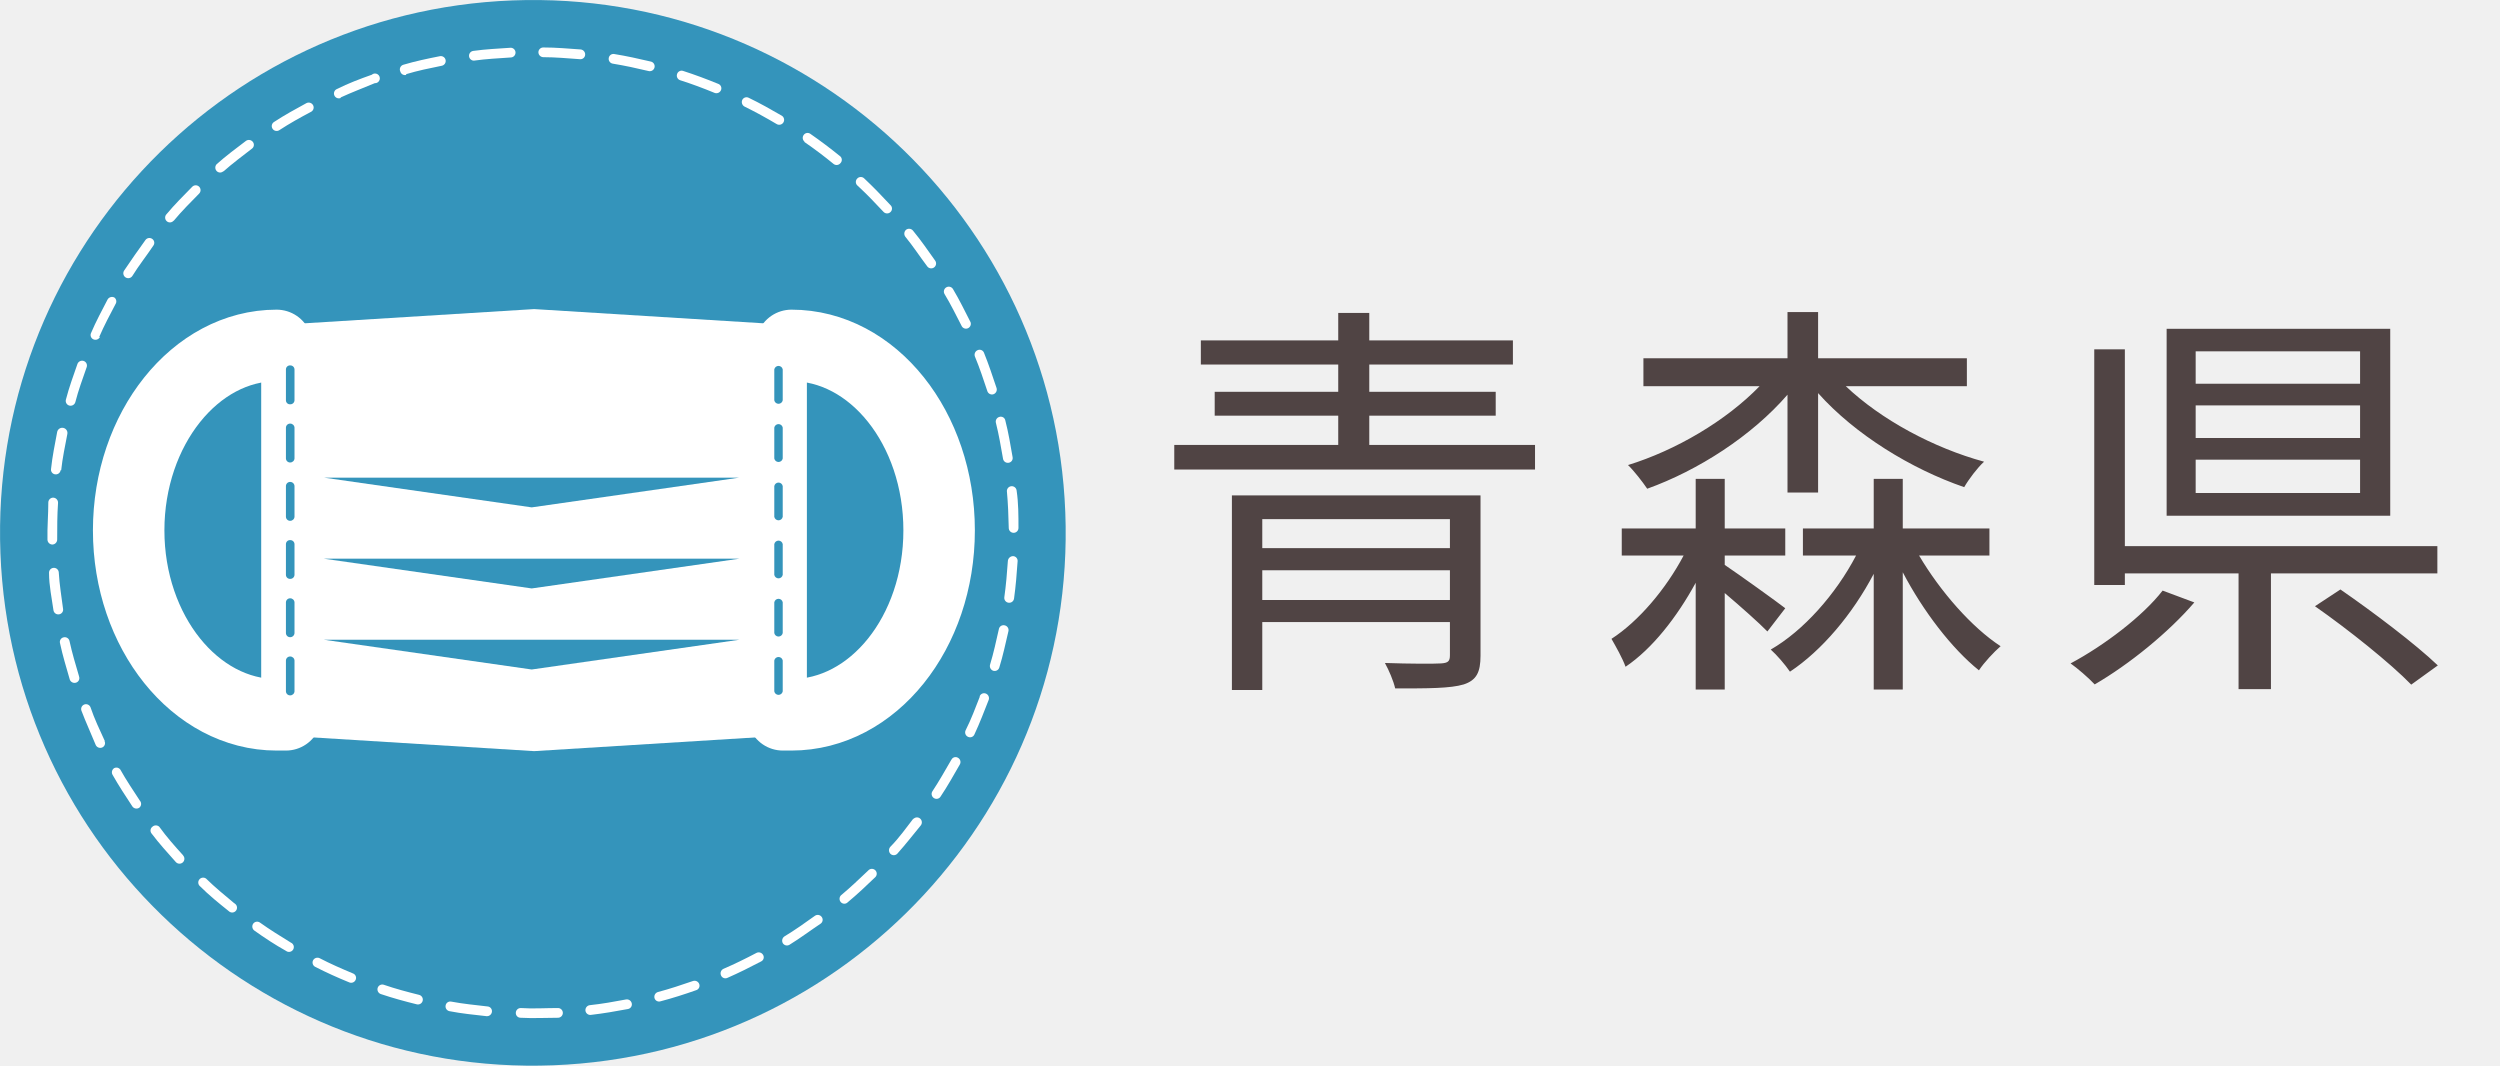
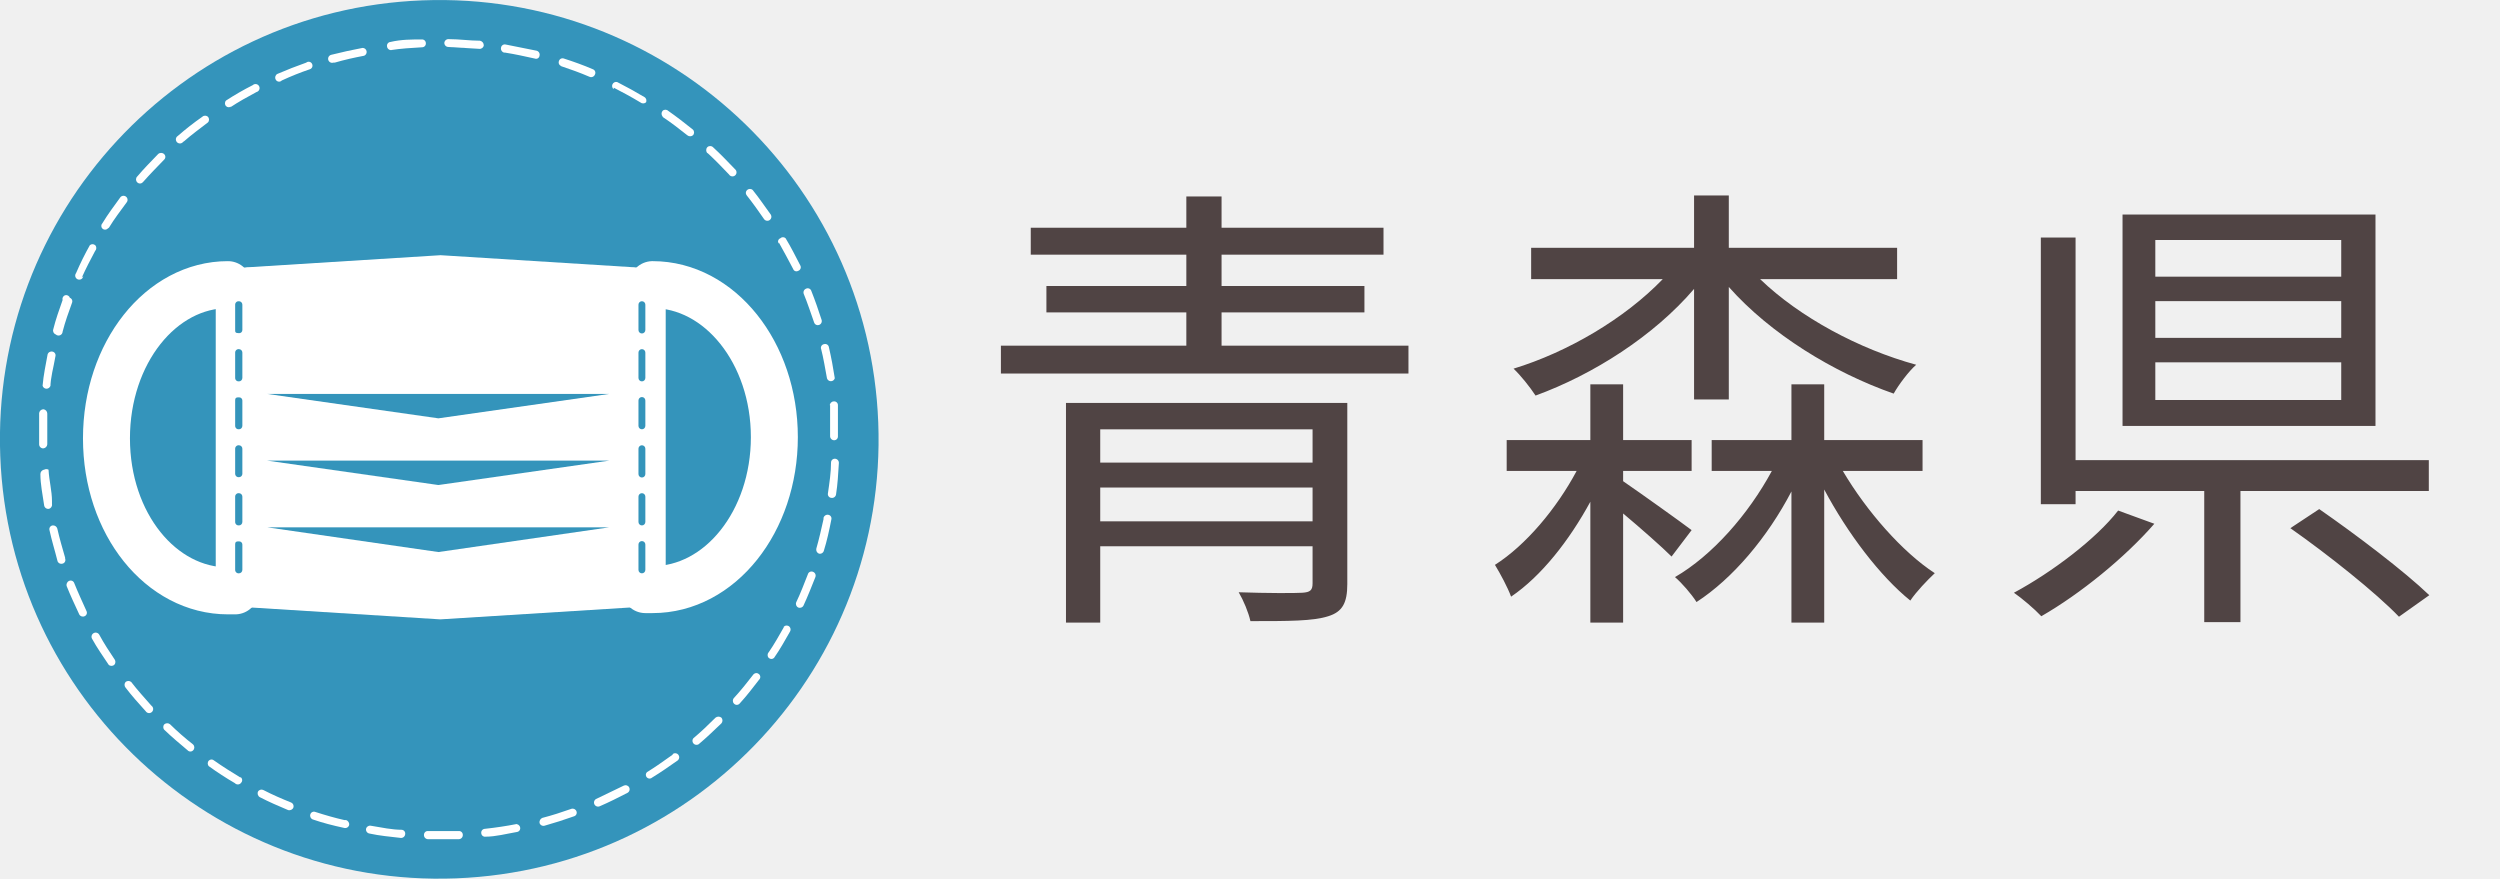
- <svg xmlns="http://www.w3.org/2000/svg" viewBox="0 0 174.87 74.55">
+ <svg xmlns="http://www.w3.org/2000/svg" viewBox="0 0 79.84 28.06">
  <defs>
-     <style>.cls-1{fill:#3494bb;}.cls-2{fill:#fff;}.cls-3{fill:none;stroke:#fff;stroke-linecap:round;stroke-linejoin:round;stroke-width:5px;}.cls-4{font-size:28.61px;fill:#504444;font-family:KozGoPr6N-Medium-83pv-RKSJ-H, Kozuka Gothic Pr6N;letter-spacing:0.1em;}</style>
+     <style>.cls-1{fill:#3494bb;}.cls-2{fill:#fff;}.cls-3{fill:none;stroke:#fff;stroke-linecap:round;stroke-linejoin:round;stroke-width:1.5px;}.cls-4{font-size:14.77px;fill:#504444;font-family:KozGoPr6N-Medium-83pv-RKSJ-H, Kozuka Gothic Pr6N;letter-spacing:0.1em;}</style>
  </defs>
  <g id="レイヤー_2" data-name="レイヤー 2">
    <g id="レイヤー_1-2" data-name="レイヤー 1">
-       <circle class="cls-1" cx="37.27" cy="37.27" r="37.27" transform="translate(-1.4 1.46) rotate(-2.2)" />
-       <path class="cls-2" d="M70.84,39.24c-.06.87-.13,1.73-.25,2.59" />
-       <path class="cls-2" d="M70.5,39.22c-.06.86-.13,1.71-.25,2.56a.34.34,0,0,0,.3.38.34.34,0,0,0,.38-.29c.12-.86.19-1.73.25-2.61a.33.33,0,0,0-.32-.36.37.37,0,0,0-.36.32" />
-       <path class="cls-2" d="M70.21,44.11c-.2.85-.38,1.69-.64,2.52" />
-       <path class="cls-2" d="M69.87,44c-.19.84-.37,1.68-.62,2.5a.35.35,0,0,0,.23.42.34.34,0,0,0,.42-.23c.26-.84.44-1.7.64-2.55a.34.34,0,0,0-.27-.4.33.33,0,0,0-.4.26" />
-       <path class="cls-2" d="M68.86,48.83c-.32.81-.62,1.62-1,2.4" />
-       <path class="cls-2" d="M68.54,48.72c-.31.79-.61,1.6-1,2.37a.34.34,0,0,0,.17.45.33.33,0,0,0,.45-.17c.37-.79.68-1.61,1-2.42a.35.35,0,0,0-.21-.44.33.33,0,0,0-.43.21" />
-       <path class="cls-2" d="M66.84,53.31c-.43.75-.85,1.51-1.34,2.23" />
-       <path class="cls-2" d="M66.54,53.15c-.43.74-.85,1.49-1.32,2.2a.34.34,0,0,0,.1.47.33.33,0,0,0,.47-.1c.49-.73.91-1.49,1.35-2.25A.34.34,0,0,0,67,53a.32.32,0,0,0-.45.14" />
-       <path class="cls-2" d="M64.18,57.44c-.53.68-1.06,1.37-1.64,2" />
-       <path class="cls-2" d="M63.91,57.23c-.53.68-1,1.36-1.63,2a.36.36,0,0,0,0,.49.34.34,0,0,0,.48,0c.58-.65,1.12-1.34,1.66-2a.35.35,0,0,0-.08-.48.34.34,0,0,0-.47.07" />
-       <path class="cls-2" d="M61,61.14c-.63.6-1.25,1.2-1.92,1.75" />
-       <path class="cls-2" d="M60.72,60.9c-.62.59-1.24,1.18-1.9,1.73a.35.35,0,0,0,0,.48.33.33,0,0,0,.48,0c.67-.56,1.31-1.16,1.94-1.77a.34.34,0,0,0-.48-.48" />
-       <path class="cls-2" d="M57.23,64.33c-.7.51-1.41,1-2.15,1.46" />
-       <path class="cls-2" d="M57,64.06c-.7.5-1.4,1-2.13,1.44a.36.36,0,0,0-.11.48.34.34,0,0,0,.47.1c.75-.46,1.46-1,2.17-1.47a.33.33,0,0,0,.07-.48.34.34,0,0,0-.47-.07" />
-       <path class="cls-2" d="M53.08,67c-.77.41-1.55.79-2.34,1.13" />
-       <path class="cls-2" d="M52.92,66.65c-.76.4-1.53.78-2.32,1.12a.35.35,0,0,0-.17.45.33.33,0,0,0,.45.18c.8-.35,1.58-.74,2.36-1.15a.32.32,0,0,0,.14-.45.35.35,0,0,0-.46-.15" />
-       <path class="cls-2" d="M48.59,68.94c-.82.29-1.64.55-2.48.78" />
-       <path class="cls-2" d="M48.47,68.62c-.81.28-1.62.55-2.45.77a.35.35,0,0,0-.24.42.33.33,0,0,0,.42.23c.84-.22,1.68-.49,2.5-.78a.33.33,0,0,0,.21-.43.35.35,0,0,0-.44-.21" />
-       <path class="cls-2" d="M43.86,70.25c-.86.16-1.71.31-2.57.4" />
-       <path class="cls-2" d="M43.79,69.91c-.84.16-1.69.31-2.54.4a.35.35,0,0,0-.3.38.34.34,0,0,0,.38.3c.87-.1,1.73-.25,2.59-.41a.33.33,0,0,0,.27-.4.35.35,0,0,0-.4-.27" />
-       <path class="cls-2" d="M39,70.85c-.86,0-1.73.06-2.59,0" />
-       <path class="cls-2" d="M39,70.51c-.86,0-1.72.06-2.58,0a.34.34,0,0,0-.34.34.33.33,0,0,0,.33.34c.87.05,1.75,0,2.62,0a.34.34,0,0,0,0-.68" />
-       <path class="cls-2" d="M34.07,70.74c-.86-.1-1.72-.18-2.57-.35" />
-       <path class="cls-2" d="M34.11,70.4c-.85-.1-1.71-.18-2.55-.34a.33.33,0,0,0-.39.27.34.34,0,0,0,.27.4c.86.17,1.73.25,2.6.35a.35.35,0,0,0,.37-.31.33.33,0,0,0-.3-.37" />
-       <path class="cls-2" d="M29.23,69.92c-.84-.21-1.67-.43-2.49-.72" />
-       <path class="cls-2" d="M29.32,69.59c-.84-.21-1.67-.43-2.48-.71a.34.34,0,0,0-.42.21.35.35,0,0,0,.21.44c.83.28,1.67.51,2.52.72a.34.34,0,0,0,.17-.66" />
-       <path class="cls-2" d="M24.57,68.4c-.8-.33-1.6-.68-2.37-1.07" />
-       <path class="cls-2" d="M24.69,68.09c-.79-.33-1.57-.67-2.34-1.07a.35.35,0,0,0-.45.15.34.34,0,0,0,.15.46c.78.4,1.58.76,2.39,1.09a.34.34,0,0,0,.44-.19.33.33,0,0,0-.19-.44" />
-       <path class="cls-2" d="M20.17,66.22c-.74-.45-1.48-.9-2.18-1.41" />
-       <path class="cls-2" d="M20.34,65.93c-.73-.45-1.46-.9-2.16-1.4a.34.34,0,0,0-.47.08.35.35,0,0,0,.08.48c.71.51,1.46,1,2.21,1.42a.34.34,0,1,0,.34-.58" />
-       <path class="cls-2" d="M16.14,63.42c-.67-.56-1.34-1.11-2-1.72" />
-       <path class="cls-2" d="M16.35,63.15c-.66-.55-1.32-1.09-1.93-1.69A.34.34,0,1,0,14,62c.62.62,1.3,1.17,2,1.73a.34.34,0,0,0,.48,0,.34.34,0,0,0,0-.48" />
-       <path class="cls-2" d="M12.55,60.06c-.57-.64-1.15-1.29-1.68-2" />
-       <path class="cls-2" d="M12.81,59.83c-.58-.64-1.15-1.28-1.67-2a.35.35,0,0,0-.48,0,.33.33,0,0,0-.06.47c.53.7,1.12,1.35,1.7,2a.34.34,0,0,0,.51-.46" />
-       <path class="cls-2" d="M9.5,56.22c-.48-.72-1-1.44-1.38-2.2" />
-       <path class="cls-2" d="M9.78,56c-.47-.72-.95-1.43-1.37-2.18A.34.34,0,0,0,8,53.72a.35.35,0,0,0-.13.47c.43.76.91,1.49,1.39,2.22a.35.35,0,0,0,.48.09A.34.34,0,0,0,9.78,56" />
-       <path class="cls-2" d="M7,52c-.37-.79-.74-1.57-1-2.38" />
-       <path class="cls-2" d="M7.33,51.83c-.36-.78-.73-1.56-1-2.36a.34.34,0,0,0-.44-.19.34.34,0,0,0-.19.44c.31.82.68,1.61,1,2.4a.35.35,0,0,0,.46.16.33.33,0,0,0,.15-.45" />
-       <path class="cls-2" d="M5.21,47.42c-.25-.83-.5-1.66-.68-2.51" />
-       <path class="cls-2" d="M5.53,47.31c-.24-.82-.49-1.64-.67-2.48a.34.34,0,0,0-.41-.25A.33.33,0,0,0,4.2,45c.18.85.44,1.69.68,2.53a.35.35,0,0,0,.44.22.33.33,0,0,0,.21-.43" />
-       <path class="cls-2" d="M4.08,42.64c-.12-.86-.26-1.72-.31-2.58" />
-       <path class="cls-2" d="M4.41,42.58c-.11-.84-.25-1.69-.3-2.55a.34.34,0,1,0-.68.06c0,.87.19,1.74.31,2.6a.34.34,0,0,0,.4.28.33.33,0,0,0,.27-.39" />
-       <path class="cls-2" d="M3.66,37.75c0-.87,0-1.74.06-2.6" />
-       <path class="cls-2" d="M4,37.74c0-.85,0-1.71.06-2.57a.35.35,0,0,0-.32-.36.34.34,0,0,0-.36.32c0,.87-.08,1.75-.06,2.62a.35.35,0,0,0,.35.34A.35.35,0,0,0,4,37.74" />
-       <path class="cls-2" d="M3.94,32.85c.1-.87.27-1.71.44-2.56" />
-       <path class="cls-2" d="M4.28,32.89c.09-.85.27-1.69.43-2.53A.34.34,0,0,0,4,30.21c-.16.86-.34,1.72-.43,2.59a.33.33,0,0,0,.29.38.34.34,0,0,0,.38-.29" />
-       <path class="cls-2" d="M4.94,28c.22-.84.52-1.65.8-2.47" />
-       <path class="cls-2" d="M5.27,28.13c.21-.83.51-1.63.79-2.44a.34.34,0,0,0-.2-.44.35.35,0,0,0-.44.2c-.29.83-.59,1.65-.81,2.5a.34.34,0,0,0,.24.42.35.35,0,0,0,.42-.24" />
-       <path class="cls-2" d="M6.63,23.43c.34-.8.75-1.56,1.15-2.33" />
-       <path class="cls-2" d="M6.94,23.57c.34-.79.74-1.54,1.14-2.3A.34.34,0,0,0,8,20.81a.36.36,0,0,0-.47.13c-.4.77-.82,1.55-1.16,2.35a.33.33,0,0,0,.17.45.35.35,0,0,0,.45-.17" />
-       <path class="cls-2" d="M9,19.12c.46-.74,1-1.44,1.48-2.14" />
-       <path class="cls-2" d="M9.26,19.3c.45-.73,1-1.42,1.46-2.11a.33.33,0,0,0-.06-.47.34.34,0,0,0-.48.06c-.51.7-1,1.41-1.5,2.15a.34.34,0,0,0,.58.37" />
-       <path class="cls-2" d="M11.92,15.19c.55-.66,1.17-1.28,1.77-1.89" />
-       <path class="cls-2" d="M12.17,15.42c.55-.66,1.16-1.27,1.76-1.88a.34.34,0,0,0,0-.48.34.34,0,0,0-.48,0c-.62.63-1.24,1.25-1.8,1.92a.34.34,0,0,0,0,.48.33.33,0,0,0,.47,0" />
-       <path class="cls-2" d="M15.4,11.73c.65-.57,1.34-1.09,2-1.61" />
-       <path class="cls-2" d="M15.62,12c.64-.57,1.33-1.08,2-1.6a.33.33,0,0,0,.07-.47.35.35,0,0,0-.48-.08c-.7.53-1.4,1.05-2.05,1.63a.35.35,0,0,0,0,.49.33.33,0,0,0,.47,0" />
-       <path class="cls-2" d="M19.35,8.82c.73-.47,1.49-.9,2.25-1.3" />
-       <path class="cls-2" d="M19.53,9.11c.72-.47,1.47-.89,2.23-1.29a.34.34,0,0,0,.14-.46.35.35,0,0,0-.46-.15c-.77.42-1.54.84-2.27,1.32a.34.34,0,0,0,.36.58" />
-       <path class="cls-2" d="M23.68,6.51c.79-.36,1.6-.67,2.42-1" />
-       <path class="cls-2" d="M23.82,6.82c.78-.36,1.58-.66,2.39-1A.34.34,0,1,0,26,5.23c-.82.29-1.64.6-2.44,1a.34.34,0,0,0,.28.62" />
-       <path class="cls-2" d="M28.31,4.86c.83-.25,1.68-.43,2.52-.6" />
-       <path class="cls-2" d="M28.4,5.19c.82-.25,1.66-.42,2.5-.59a.34.34,0,1,0-.13-.67c-.86.17-1.72.35-2.56.6A.34.34,0,0,0,28,5a.34.34,0,0,0,.42.24" />
-       <path class="cls-2" d="M33.12,3.9c.86-.12,1.72-.16,2.59-.22" />
-       <path class="cls-2" d="M33.16,4.24c.85-.12,1.71-.16,2.56-.22a.34.34,0,1,0,0-.68c-.87.06-1.75.1-2.61.22a.34.34,0,1,0,.08.68" />
-       <path class="cls-2" d="M38,3.66c.87,0,1.73.08,2.6.14" />
-       <path class="cls-2" d="M38,4c.85,0,1.71.08,2.56.14a.33.33,0,0,0,.37-.3.35.35,0,0,0-.3-.38c-.87-.06-1.74-.14-2.62-.14a.34.34,0,0,0-.35.33A.35.35,0,0,0,38,4" />
-       <path class="cls-2" d="M42.91,4.12c.86.13,1.7.32,2.54.52" />
-       <path class="cls-2" d="M42.85,4.45c.85.14,1.69.32,2.52.52a.34.34,0,0,0,.41-.24.34.34,0,0,0-.24-.42c-.85-.2-1.71-.39-2.57-.53a.33.33,0,0,0-.39.28.34.34,0,0,0,.27.39" />
-       <path class="cls-2" d="M47.68,5.29c.82.26,1.63.56,2.44.89" />
-       <path class="cls-2" d="M47.57,5.61c.82.26,1.62.56,2.42.89a.35.35,0,0,0,.44-.19.33.33,0,0,0-.18-.44c-.81-.33-1.63-.64-2.47-.91a.33.33,0,0,0-.42.22.34.34,0,0,0,.21.43" />
-       <path class="cls-2" d="M52.22,7.14c.78.38,1.54.8,2.28,1.25" />
-       <path class="cls-2" d="M52.07,7.45c.77.38,1.52.79,2.26,1.23a.34.34,0,0,0,.35-.59c-.76-.44-1.52-.87-2.31-1.25a.33.33,0,0,0-.45.15.36.36,0,0,0,.15.46" />
-       <path class="cls-2" d="M56.45,9.64c.71.49,1.4,1,2.07,1.56" />
-       <path class="cls-2" d="M56.25,9.92c.71.49,1.39,1,2.06,1.55a.34.34,0,0,0,.47-.05.33.33,0,0,0,0-.48c-.68-.55-1.38-1.08-2.1-1.58a.33.33,0,0,0-.47.09.34.34,0,0,0,.08.47" />
-       <path class="cls-2" d="M60.26,12.73c.64.59,1.24,1.22,1.83,1.85" />
-       <path class="cls-2" d="M60,13c.63.58,1.22,1.2,1.81,1.83a.34.34,0,0,0,.48,0,.33.33,0,0,0,0-.48c-.6-.64-1.2-1.27-1.84-1.87a.34.34,0,0,0-.48,0A.34.34,0,0,0,60,13" />
-       <path class="cls-2" d="M63.59,16.34c.55.67,1,1.38,1.55,2.09" />
-       <path class="cls-2" d="M63.32,16.55c.55.67,1,1.37,1.53,2.07a.34.34,0,0,0,.57-.38c-.51-.72-1-1.43-1.56-2.11a.35.35,0,0,0-.48-.06.36.36,0,0,0-.06.48" />
-       <path class="cls-2" d="M66.36,20.39c.45.75.83,1.52,1.23,2.29" />
-       <path class="cls-2" d="M66.07,20.57c.44.73.82,1.5,1.21,2.26a.34.34,0,0,0,.61-.29c-.4-.78-.78-1.57-1.23-2.32a.34.34,0,1,0-.59.35" />
-       <path class="cls-2" d="M68.51,24.81c.33.8.6,1.62.88,2.44" />
-       <path class="cls-2" d="M68.19,24.93c.33.79.6,1.61.87,2.42a.34.34,0,0,0,.42.23.35.35,0,0,0,.23-.43c-.28-.83-.55-1.66-.88-2.47a.33.33,0,0,0-.44-.19.35.35,0,0,0-.2.44" />
-       <path class="cls-2" d="M70,29.49c.21.84.36,1.69.51,2.54" />
-       <path class="cls-2" d="M69.66,29.57c.21.83.35,1.67.5,2.52a.34.34,0,0,0,.39.28.33.33,0,0,0,.28-.39c-.15-.86-.29-1.72-.51-2.57a.32.32,0,0,0-.41-.25.34.34,0,0,0-.25.41" />
-       <path class="cls-2" d="M70.77,34.33c.08.87.11,1.73.13,2.6" />
-       <path class="cls-2" d="M70.43,34.36c.08.86.11,1.71.13,2.57a.34.34,0,1,0,.68,0c0-.87,0-1.74-.13-2.62a.34.34,0,0,0-.37-.3.34.34,0,0,0-.31.36" />
-       <path class="cls-3" d="M55.36,24.16c5.71,0,10.33,5.79,10.33,12.94S61.07,50,55.36,50l-.6,0" />
-       <path class="cls-3" d="M19.35,24.16C13.65,24.16,9,30,9,37.1S13.65,50,19.35,50L20,50" />
-       <path class="cls-2" d="M56.44,48.57a3,3,0,0,1-.86,2.1,2.91,2.91,0,0,1-2.09.87l-16.13,1-16.14-1a3,3,0,0,1-2.95-3V25.62a3,3,0,0,1,2.95-3l16.14-1,16.13,1a2.91,2.91,0,0,1,2.09.87,3,3,0,0,1,.86,2.09v23Z" />
-       <line class="cls-1" x1="20.26" y1="24.2" x2="20.26" y2="50" />
-       <line class="cls-1" x1="20.26" y1="25.84" x2="20.26" y2="27.99" />
-       <path class="cls-1" d="M20,25.84V28a.28.28,0,0,0,.3.28.29.29,0,0,0,.3-.28V25.84a.29.29,0,0,0-.3-.28.28.28,0,0,0-.3.28" />
-       <line class="cls-1" x1="20.26" y1="29.91" x2="20.26" y2="32.07" />
-       <path class="cls-1" d="M20,29.91v2.16a.29.29,0,0,0,.3.28.3.3,0,0,0,.3-.28V29.91a.3.3,0,0,0-.3-.28.29.29,0,0,0-.3.28" />
-       <line class="cls-1" x1="20.26" y1="33.99" x2="20.26" y2="36.14" />
-       <path class="cls-1" d="M20,34v2.15a.29.29,0,0,0,.3.28.3.3,0,0,0,.3-.28V34a.3.3,0,0,0-.3-.29A.29.29,0,0,0,20,34" />
-       <line class="cls-1" x1="20.26" y1="38.06" x2="20.26" y2="40.21" />
-       <path class="cls-1" d="M20,38.06v2.15a.28.28,0,0,0,.3.28.29.29,0,0,0,.3-.28V38.06a.29.29,0,0,0-.3-.28.28.28,0,0,0-.3.28" />
-       <line class="cls-1" x1="20.26" y1="42.13" x2="20.26" y2="44.28" />
-       <path class="cls-1" d="M20,42.13v2.15a.29.29,0,0,0,.3.29.3.3,0,0,0,.3-.29V42.13a.3.3,0,0,0-.3-.28.29.29,0,0,0-.3.28" />
-       <line class="cls-1" x1="20.26" y1="46.2" x2="20.26" y2="48.36" />
-       <path class="cls-1" d="M20,46.2v2.16a.29.29,0,0,0,.3.28.3.3,0,0,0,.3-.28V46.2a.3.3,0,0,0-.3-.28.29.29,0,0,0-.3.28" />
-       <line class="cls-1" x1="54.46" y1="24.2" x2="54.46" y2="50" />
-       <line class="cls-1" x1="54.46" y1="25.84" x2="54.46" y2="27.99" />
-       <path class="cls-1" d="M54.16,25.84V28a.3.3,0,0,0,.59,0V25.84a.3.3,0,0,0-.59,0" />
-       <line class="cls-1" x1="54.46" y1="29.91" x2="54.46" y2="32.07" />
-       <path class="cls-1" d="M54.16,29.91v2.16a.3.3,0,0,0,.59,0V29.91a.3.3,0,0,0-.59,0" />
-       <line class="cls-1" x1="54.46" y1="33.99" x2="54.46" y2="36.14" />
-       <path class="cls-1" d="M54.16,34v2.15a.3.3,0,0,0,.59,0V34a.3.3,0,0,0-.59,0" />
-       <line class="cls-1" x1="54.46" y1="38.06" x2="54.46" y2="40.21" />
-       <path class="cls-1" d="M54.16,38.06v2.15a.3.3,0,0,0,.59,0V38.06a.3.3,0,0,0-.59,0" />
-       <line class="cls-1" x1="54.46" y1="42.13" x2="54.46" y2="44.28" />
-       <path class="cls-1" d="M54.16,42.13v2.15a.3.3,0,0,0,.59,0V42.13a.3.3,0,0,0-.59,0" />
-       <line class="cls-1" x1="54.46" y1="46.2" x2="54.46" y2="48.36" />
-       <path class="cls-1" d="M54.16,46.2v2.16a.3.3,0,0,0,.59,0V46.2a.3.3,0,0,0-.59,0" />
-       <polygon class="cls-1" points="51.71 33.41 37.19 35.49 22.66 33.41 51.71 33.41" />
-       <polygon class="cls-1" points="51.71 39.08 37.19 41.16 22.66 39.08 51.71 39.08" />
-       <polygon class="cls-1" points="51.71 44.75 37.19 46.83 22.66 44.75 51.71 44.75" />
-       <text class="cls-4" transform="translate(80.45 45.92)">青森県</text>
+       <circle class="cls-1" cx="14.03" cy="14.03" r="14.03" transform="translate(-0.53 0.55) rotate(-2.2)" />
+       <path class="cls-2" d="M26.67,14.77c0,.33-.05.65-.1,1" />
+       <path class="cls-2" d="M26.54,14.76c0,.33-.05.65-.1,1a.12.12,0,0,0,.11.14.13.13,0,0,0,.15-.11c.05-.32.07-.65.09-1a.13.13,0,0,0-.12-.14.12.12,0,0,0-.13.12" />
+       <path class="cls-2" d="M26.43,16.6c-.08.32-.15.64-.24.95" />
+       <path class="cls-2" d="M26.3,16.58c-.07.31-.14.63-.23.94a.14.14,0,0,0,.08.16.13.13,0,0,0,.16-.09c.1-.32.17-.64.24-1a.12.12,0,0,0-.1-.15.13.13,0,0,0-.15.1" />
+       <path class="cls-2" d="M25.92,18.38c-.12.3-.23.61-.37.9" />
+       <path class="cls-2" d="M25.8,18.34c-.12.3-.23.6-.37.89a.13.13,0,0,0,.06.17.13.13,0,0,0,.17-.06c.14-.3.26-.61.38-.91a.13.13,0,0,0-.08-.17.12.12,0,0,0-.16.08" />
+       <path class="cls-2" d="M25.16,20.07c-.16.28-.32.56-.5.83" />
+       <path class="cls-2" d="M25.05,20c-.16.28-.32.57-.5.83a.13.13,0,0,0,0,.18.12.12,0,0,0,.17,0c.19-.27.35-.56.51-.84a.13.13,0,0,0-.05-.18.13.13,0,0,0-.17.05" />
+       <path class="cls-2" d="M24.16,21.62c-.2.26-.4.52-.62.76" />
+       <path class="cls-2" d="M24.06,21.54c-.2.26-.4.51-.62.75a.13.13,0,0,0,0,.18.12.12,0,0,0,.18,0c.22-.24.42-.5.62-.76a.12.12,0,0,0,0-.18.12.12,0,0,0-.17,0" />
+       <path class="cls-2" d="M23,23c-.24.23-.48.45-.73.66" />
+       <path class="cls-2" d="M22.85,22.92c-.23.23-.46.45-.71.66a.13.13,0,0,0,.17.19c.25-.21.49-.44.73-.67a.14.14,0,0,0,0-.18.15.15,0,0,0-.19,0" />
+       <path class="cls-2" d="M21.54,24.22c-.26.19-.53.37-.81.55" />
+       <path class="cls-2" d="M21.47,24.11c-.27.19-.53.38-.81.55a.12.12,0,0,0,0,.17.12.12,0,0,0,.17,0c.28-.17.55-.36.82-.55a.13.13,0,0,0-.15-.21" />
+       <path class="cls-2" d="M20,25.2c-.29.15-.58.3-.88.43" />
+       <path class="cls-2" d="M19.92,25.09l-.87.42a.13.13,0,0,0,.1.24c.3-.13.6-.28.89-.43a.13.13,0,0,0,.05-.18.13.13,0,0,0-.17-.05" />
+       <path class="cls-2" d="M18.29,26c-.31.11-.62.21-.93.29" />
+       <path class="cls-2" d="M18.25,25.83c-.31.11-.62.21-.93.29a.15.15,0,0,0-.09.16.13.13,0,0,0,.16.09c.32-.09.63-.19.94-.3a.12.12,0,0,0,.08-.16.13.13,0,0,0-.16-.08" />
+       <path class="cls-2" d="M16.51,26.44c-.32.06-.64.12-1,.15" />
+       <path class="cls-2" d="M16.48,26.32c-.31.06-.63.11-1,.15a.12.12,0,0,0-.11.14.12.12,0,0,0,.14.11c.32,0,.65-.09,1-.15a.12.12,0,0,0,.1-.15.13.13,0,0,0-.15-.1" />
+       <path class="cls-2" d="M14.67,26.67c-.32,0-.65,0-1,0" />
+       <path class="cls-2" d="M14.67,26.54c-.33,0-.65,0-1,0a.12.12,0,0,0-.13.12.13.13,0,0,0,.12.14c.33,0,.66,0,1,0a.13.13,0,0,0,.12-.14.12.12,0,0,0-.13-.12" />
+       <path class="cls-2" d="M12.83,26.63c-.33,0-.65-.07-1-.13" />
+       <path class="cls-2" d="M12.84,26.5c-.32,0-.64-.07-1-.13a.13.13,0,0,0-.15.1.13.13,0,0,0,.11.15c.32.07.65.1,1,.14a.13.13,0,0,0,.14-.12.12.12,0,0,0-.11-.14" />
+       <path class="cls-2" d="M11,26.32c-.31-.08-.63-.16-.94-.27" />
+       <path class="cls-2" d="M11,26.19c-.31-.07-.62-.16-.93-.26a.12.12,0,0,0-.16.08.13.13,0,0,0,.08.16c.32.11.63.19,1,.27a.13.13,0,0,0,.16-.09.14.14,0,0,0-.1-.16" />
+       <path class="cls-2" d="M9.25,25.75c-.3-.13-.6-.26-.89-.41" />
+       <path class="cls-2" d="M9.3,25.63c-.3-.12-.6-.25-.89-.4a.13.13,0,0,0-.17.05.14.14,0,0,0,.06.18c.29.15.59.28.9.41a.14.14,0,0,0,.17-.08.13.13,0,0,0-.07-.16" />
+       <path class="cls-2" d="M7.59,24.93a8.92,8.92,0,0,1-.82-.54" />
+       <path class="cls-2" d="M7.66,24.82c-.28-.17-.55-.34-.82-.53a.12.12,0,0,0-.17,0,.13.13,0,0,0,0,.18,9.87,9.87,0,0,0,.83.54A.13.13,0,0,0,7.7,25a.12.12,0,0,0,0-.17" />
+       <path class="cls-2" d="M6.07,23.87c-.25-.21-.5-.41-.73-.64" />
+       <path class="cls-2" d="M6.16,23.77a8.8,8.8,0,0,1-.73-.64.14.14,0,0,0-.18,0,.13.13,0,0,0,0,.18c.24.23.49.44.74.65a.12.12,0,0,0,.18,0,.13.13,0,0,0,0-.18" />
+       <path class="cls-2" d="M4.73,22.61c-.22-.25-.44-.49-.64-.75" />
+       <path class="cls-2" d="M4.82,22.52c-.21-.24-.43-.48-.63-.74a.14.14,0,0,0-.18,0,.14.14,0,0,0,0,.18c.2.26.42.51.64.75a.13.13,0,1,0,.19-.17" />
+       <path class="cls-2" d="M3.57,21.16c-.17-.27-.36-.54-.51-.83" />
+       <path class="cls-2" d="M3.68,21.09c-.18-.27-.36-.54-.51-.82a.13.13,0,1,0-.23.13c.16.29.35.56.53.83a.13.13,0,0,0,.18,0,.13.13,0,0,0,0-.18" />
+       <path class="cls-2" d="M2.65,19.56c-.14-.29-.28-.59-.4-.89" />
+       <path class="cls-2" d="M2.76,19.51c-.13-.29-.27-.59-.39-.89a.12.12,0,0,0-.16-.07.14.14,0,0,0-.08.17c.12.3.26.6.4.9a.13.13,0,0,0,.17.06.12.12,0,0,0,.06-.17" />
+       <path class="cls-2" d="M2,17.85c-.09-.31-.19-.63-.26-1" />
+       <path class="cls-2" d="M2.08,17.81c-.09-.31-.18-.62-.25-.93a.14.14,0,0,0-.15-.1.12.12,0,0,0-.1.15c.07.33.17.64.26,1A.13.13,0,0,0,2,18a.12.12,0,0,0,.08-.16" />
+       <path class="cls-2" d="M1.53,16.05c0-.32-.09-.65-.11-1" />
+       <path class="cls-2" d="M1.66,16c0-.32-.09-.64-.11-1A.14.14,0,0,0,1.41,15a.14.14,0,0,0-.12.14c0,.33.07.65.12,1a.13.13,0,0,0,.15.11.13.13,0,0,0,.1-.15" />
+       <path class="cls-2" d="M1.38,14.21c0-.33,0-.65,0-1" />
+       <path class="cls-2" d="M1.51,14.21c0-.33,0-.65,0-1a.14.14,0,0,0-.12-.14.14.14,0,0,0-.14.12c0,.33,0,.66,0,1a.13.13,0,0,0,.13.13.14.14,0,0,0,.13-.13" />
+       <path class="cls-2" d="M1.48,12.36c0-.32.11-.64.17-1" />
+       <path class="cls-2" d="M1.61,12.38c0-.32.1-.64.16-1a.12.12,0,0,0-.09-.15.13.13,0,0,0-.16.09c-.06.33-.13.65-.16,1a.13.13,0,0,0,.25,0" />
+       <path class="cls-2" d="M1.86,10.55c.08-.31.19-.62.3-.93" />
+       <path class="cls-2" d="M2,10.59c.08-.31.19-.62.3-.92a.12.12,0,0,0-.07-.16A.12.12,0,0,0,2,9.58c-.11.31-.22.62-.3.94a.13.13,0,0,0,.08.16A.13.13,0,0,0,2,10.59" />
+       <path class="cls-2" d="M2.49,8.82c.13-.3.29-.59.44-.88" />
+       <path class="cls-2" d="M2.61,8.87c.13-.29.28-.58.43-.86a.13.13,0,0,0,0-.18.13.13,0,0,0-.17,0,9.2,9.2,0,0,0-.44.89.13.13,0,1,0,.23.1" />
+       <path class="cls-2" d="M3.38,7.2c.17-.28.36-.54.55-.81" />
+       <path class="cls-2" d="M3.48,7.27c.17-.28.37-.54.56-.8a.13.13,0,1,0-.21-.15c-.19.26-.39.53-.56.81a.12.12,0,0,0,0,.17.12.12,0,0,0,.17,0" />
+       <path class="cls-2" d="M4.49,5.72c.21-.25.44-.48.66-.71" />
+       <path class="cls-2" d="M4.58,5.8c.21-.24.44-.47.66-.7a.12.12,0,0,0,0-.18.14.14,0,0,0-.19,0c-.23.24-.46.47-.67.72a.13.13,0,0,0,0,.18.12.12,0,0,0,.18,0" />
+       <path class="cls-2" d="M5.8,4.42a8.82,8.82,0,0,1,.76-.61" />
+       <path class="cls-2" d="M5.88,4.51c.24-.21.5-.4.76-.6a.13.13,0,0,0,0-.18.13.13,0,0,0-.18,0,9.1,9.1,0,0,0-.78.61.13.13,0,1,0,.17.19" />
+       <path class="cls-2" d="M7.28,3.32c.28-.18.56-.34.85-.49" />
+       <path class="cls-2" d="M7.35,3.43c.27-.18.56-.34.84-.49a.13.13,0,1,0-.12-.22,8.92,8.92,0,0,0-.85.49.13.13,0,0,0,0,.18.12.12,0,0,0,.17,0" />
+       <path class="cls-2" d="M8.91,2.45c.3-.14.61-.25.91-.36" />
+       <path class="cls-2" d="M9,2.57a8.88,8.88,0,0,1,.9-.36.12.12,0,0,0,.07-.16A.12.12,0,0,0,9.78,2c-.31.11-.62.23-.92.36a.13.13,0,0,0-.06.17A.12.12,0,0,0,9,2.57" />
+       <path class="cls-2" d="M10.65,1.83c.32-.09.64-.16,1-.23" />
+       <path class="cls-2" d="M10.69,2c.31-.09.62-.16.94-.22a.13.13,0,0,0-.05-.25c-.32.06-.64.13-1,.22a.13.13,0,1,0,.07.25" />
+       <path class="cls-2" d="M12.47,1.47c.32-.05.65-.06,1-.09" />
+       <path class="cls-2" d="M12.48,1.6c.32-.05.65-.07,1-.09a.12.12,0,0,0,.12-.13.12.12,0,0,0-.13-.12c-.33,0-.66,0-1,.08a.12.12,0,0,0-.11.14.13.13,0,0,0,.14.12" />
+       <path class="cls-2" d="M14.31,1.38c.33,0,.65,0,1,.05" />
+       <path class="cls-2" d="M14.31,1.5l1,.06a.13.13,0,0,0,.14-.11.15.15,0,0,0-.12-.15c-.33,0-.66-.05-1-.05a.13.13,0,0,0-.14.12.13.13,0,0,0,.13.13" />
+       <path class="cls-2" d="M16.15,1.55c.32.05.64.12,1,.2" />
+       <path class="cls-2" d="M16.13,1.68c.32.05.63.12.95.19a.11.11,0,0,0,.15-.09.13.13,0,0,0-.09-.16l-1-.2a.12.12,0,0,0-.14.11.13.13,0,0,0,.1.15" />
+       <path class="cls-2" d="M18,2c.31.1.61.21.91.34" />
+       <path class="cls-2" d="M17.91,2.11c.3.1.61.21.91.34A.13.13,0,0,0,19,2.38a.12.12,0,0,0-.07-.17c-.3-.13-.61-.24-.92-.34a.12.12,0,0,0-.16.08.12.12,0,0,0,.08.16" />
+       <path class="cls-2" d="M19.66,2.69c.29.14.58.3.86.47" />
+       <path class="cls-2" d="M19.6,2.8c.29.15.57.3.85.47a.14.14,0,0,0,.18,0,.13.13,0,0,0-.05-.17q-.42-.25-.87-.48a.13.13,0,0,0-.11.23" />
+       <path class="cls-2" d="M21.25,3.63c.27.18.52.38.78.59" />
+       <path class="cls-2" d="M21.17,3.74c.27.18.53.38.78.58a.14.14,0,0,0,.18,0,.13.13,0,0,0,0-.18c-.26-.21-.52-.41-.79-.6a.13.13,0,0,0-.18,0,.14.14,0,0,0,0,.18" />
+       <path class="cls-2" d="M22.68,4.79c.24.22.47.46.69.7" />
+       <path class="cls-2" d="M22.6,4.89c.23.21.46.45.68.68a.13.13,0,1,0,.19-.17c-.23-.24-.46-.48-.7-.7a.13.13,0,0,0-.18,0,.14.14,0,0,0,0,.19" />
+       <path class="cls-2" d="M23.94,6.15c.2.25.39.52.58.79" />
+       <path class="cls-2" d="M23.84,6.23c.2.25.39.52.57.78a.13.13,0,0,0,.21-.15c-.19-.26-.37-.53-.58-.79a.13.13,0,0,0-.18,0,.12.12,0,0,0,0,.18" />
+       <path class="cls-2" d="M25,7.68c.17.28.31.57.46.86" />
+       <path class="cls-2" d="M24.87,7.74c.16.28.31.57.46.85a.11.11,0,0,0,.16.06.12.12,0,0,0,.07-.17c-.15-.29-.3-.59-.47-.87a.12.12,0,0,0-.17,0,.11.11,0,0,0-.05.17" />
+       <path class="cls-2" d="M25.79,9.34c.12.3.22.61.33.92" />
+       <path class="cls-2" d="M25.67,9.39c.12.29.22.6.33.91a.12.12,0,0,0,.15.08.13.13,0,0,0,.09-.16c-.1-.31-.21-.63-.33-.93a.12.12,0,0,0-.17-.07.13.13,0,0,0-.07.17" />
+       <path class="cls-2" d="M26.35,11.1c.08.32.13.64.19,1" />
+       <path class="cls-2" d="M26.22,11.13c.08.31.13.63.19.95a.13.13,0,0,0,.25,0c-.05-.33-.11-.65-.19-1a.12.12,0,0,0-.15-.09.12.12,0,0,0-.1.15" />
+       <path class="cls-2" d="M26.64,12.92c0,.33,0,.65.05,1" />
+       <path class="cls-2" d="M26.51,12.93c0,.33,0,.65,0,1a.13.13,0,0,0,.13.13.12.12,0,0,0,.12-.13c0-.33,0-.66,0-1a.12.12,0,0,0-.14-.11.13.13,0,0,0-.12.13" />
+       <path class="cls-3" d="M20.84,9.09c2.15,0,3.89,2.18,3.89,4.87S23,18.83,20.84,18.83h-.23" />
+       <path class="cls-3" d="M7.28,9.09C5.14,9.09,3.4,11.27,3.4,14s1.74,4.87,3.88,4.87h.23" />
+       <path class="cls-2" d="M21.25,18.28a1.12,1.12,0,0,1-.33.79,1.07,1.07,0,0,1-.78.33l-6.08.38L8,19.4a1.08,1.08,0,0,1-.79-.33,1.11,1.11,0,0,1-.32-.79V9.64a1.1,1.1,0,0,1,.32-.78A1.08,1.08,0,0,1,8,8.53l6.07-.38,6.08.38a1.07,1.07,0,0,1,.78.33,1.11,1.11,0,0,1,.33.78v8.64Z" />
+       <line class="cls-1" x1="7.63" y1="9.11" x2="7.63" y2="18.82" />
+       <line class="cls-1" x1="7.63" y1="9.73" x2="7.63" y2="10.54" />
+       <path class="cls-1" d="M7.51,9.73v.81c0,.06,0,.1.12.1a.1.1,0,0,0,.11-.1V9.73a.11.11,0,0,0-.11-.11.11.11,0,0,0-.12.11" />
+       <line class="cls-1" x1="7.63" y1="11.26" x2="7.63" y2="12.07" />
+       <path class="cls-1" d="M7.51,11.26v.81a.11.11,0,0,0,.12.11.11.11,0,0,0,.11-.11v-.81a.11.11,0,0,0-.11-.11.11.11,0,0,0-.12.11" />
+       <line class="cls-1" x1="7.63" y1="12.79" x2="7.63" y2="13.6" />
+       <path class="cls-1" d="M7.51,12.79v.81a.11.11,0,0,0,.12.11.11.11,0,0,0,.11-.11v-.81a.1.1,0,0,0-.11-.1c-.07,0-.12,0-.12.1" />
+       <line class="cls-1" x1="7.63" y1="14.33" x2="7.63" y2="15.14" />
+       <path class="cls-1" d="M7.51,14.33v.81a.11.11,0,0,0,.12.1.11.11,0,0,0,.11-.1v-.81a.11.11,0,0,0-.11-.11.11.11,0,0,0-.12.11" />
+       <line class="cls-1" x1="7.63" y1="15.86" x2="7.63" y2="16.67" />
+       <path class="cls-1" d="M7.51,15.86v.81a.11.11,0,0,0,.12.11.11.11,0,0,0,.11-.11v-.81a.11.11,0,0,0-.11-.11.11.11,0,0,0-.12.11" />
+       <line class="cls-1" x1="7.63" y1="17.39" x2="7.63" y2="18.2" />
+       <path class="cls-1" d="M7.51,17.39v.81a.11.11,0,0,0,.12.11.11.11,0,0,0,.11-.11v-.81a.1.1,0,0,0-.11-.1c-.07,0-.12,0-.12.1" />
+       <line class="cls-1" x1="20.5" y1="9.11" x2="20.5" y2="18.82" />
+       <line class="cls-1" x1="20.5" y1="9.73" x2="20.5" y2="10.54" />
+       <path class="cls-1" d="M20.39,9.73v.81a.11.11,0,0,0,.22,0V9.73a.11.11,0,0,0-.22,0" />
+       <line class="cls-1" x1="20.5" y1="11.26" x2="20.5" y2="12.07" />
+       <path class="cls-1" d="M20.39,11.26v.81a.11.11,0,0,0,.22,0v-.81a.11.11,0,1,0-.22,0" />
+       <line class="cls-1" x1="20.5" y1="12.79" x2="20.5" y2="13.6" />
+       <path class="cls-1" d="M20.39,12.79v.81a.11.11,0,0,0,.22,0v-.81a.11.11,0,0,0-.22,0" />
+       <line class="cls-1" x1="20.5" y1="14.33" x2="20.5" y2="15.14" />
+       <path class="cls-1" d="M20.39,14.33v.81a.11.11,0,0,0,.22,0v-.81a.11.11,0,1,0-.22,0" />
+       <line class="cls-1" x1="20.5" y1="15.86" x2="20.5" y2="16.67" />
+       <path class="cls-1" d="M20.39,15.86v.81a.11.11,0,0,0,.22,0v-.81a.11.11,0,0,0-.22,0" />
+       <line class="cls-1" x1="20.5" y1="17.39" x2="20.5" y2="18.2" />
+       <path class="cls-1" d="M20.39,17.39v.81a.11.11,0,1,0,.22,0v-.81a.11.11,0,0,0-.22,0" />
+       <polygon class="cls-1" points="19.46 12.58 14 13.36 8.53 12.58 19.46 12.58" />
+       <polygon class="cls-1" points="19.46 14.71 14 15.49 8.53 14.71 19.46 14.71" />
+       <polygon class="cls-1" points="19.46 16.84 14 17.63 8.53 16.84 19.46 16.84" />
+       <text class="cls-4" transform="translate(31.09 18.68)">青森県</text>
    </g>
  </g>
</svg>
